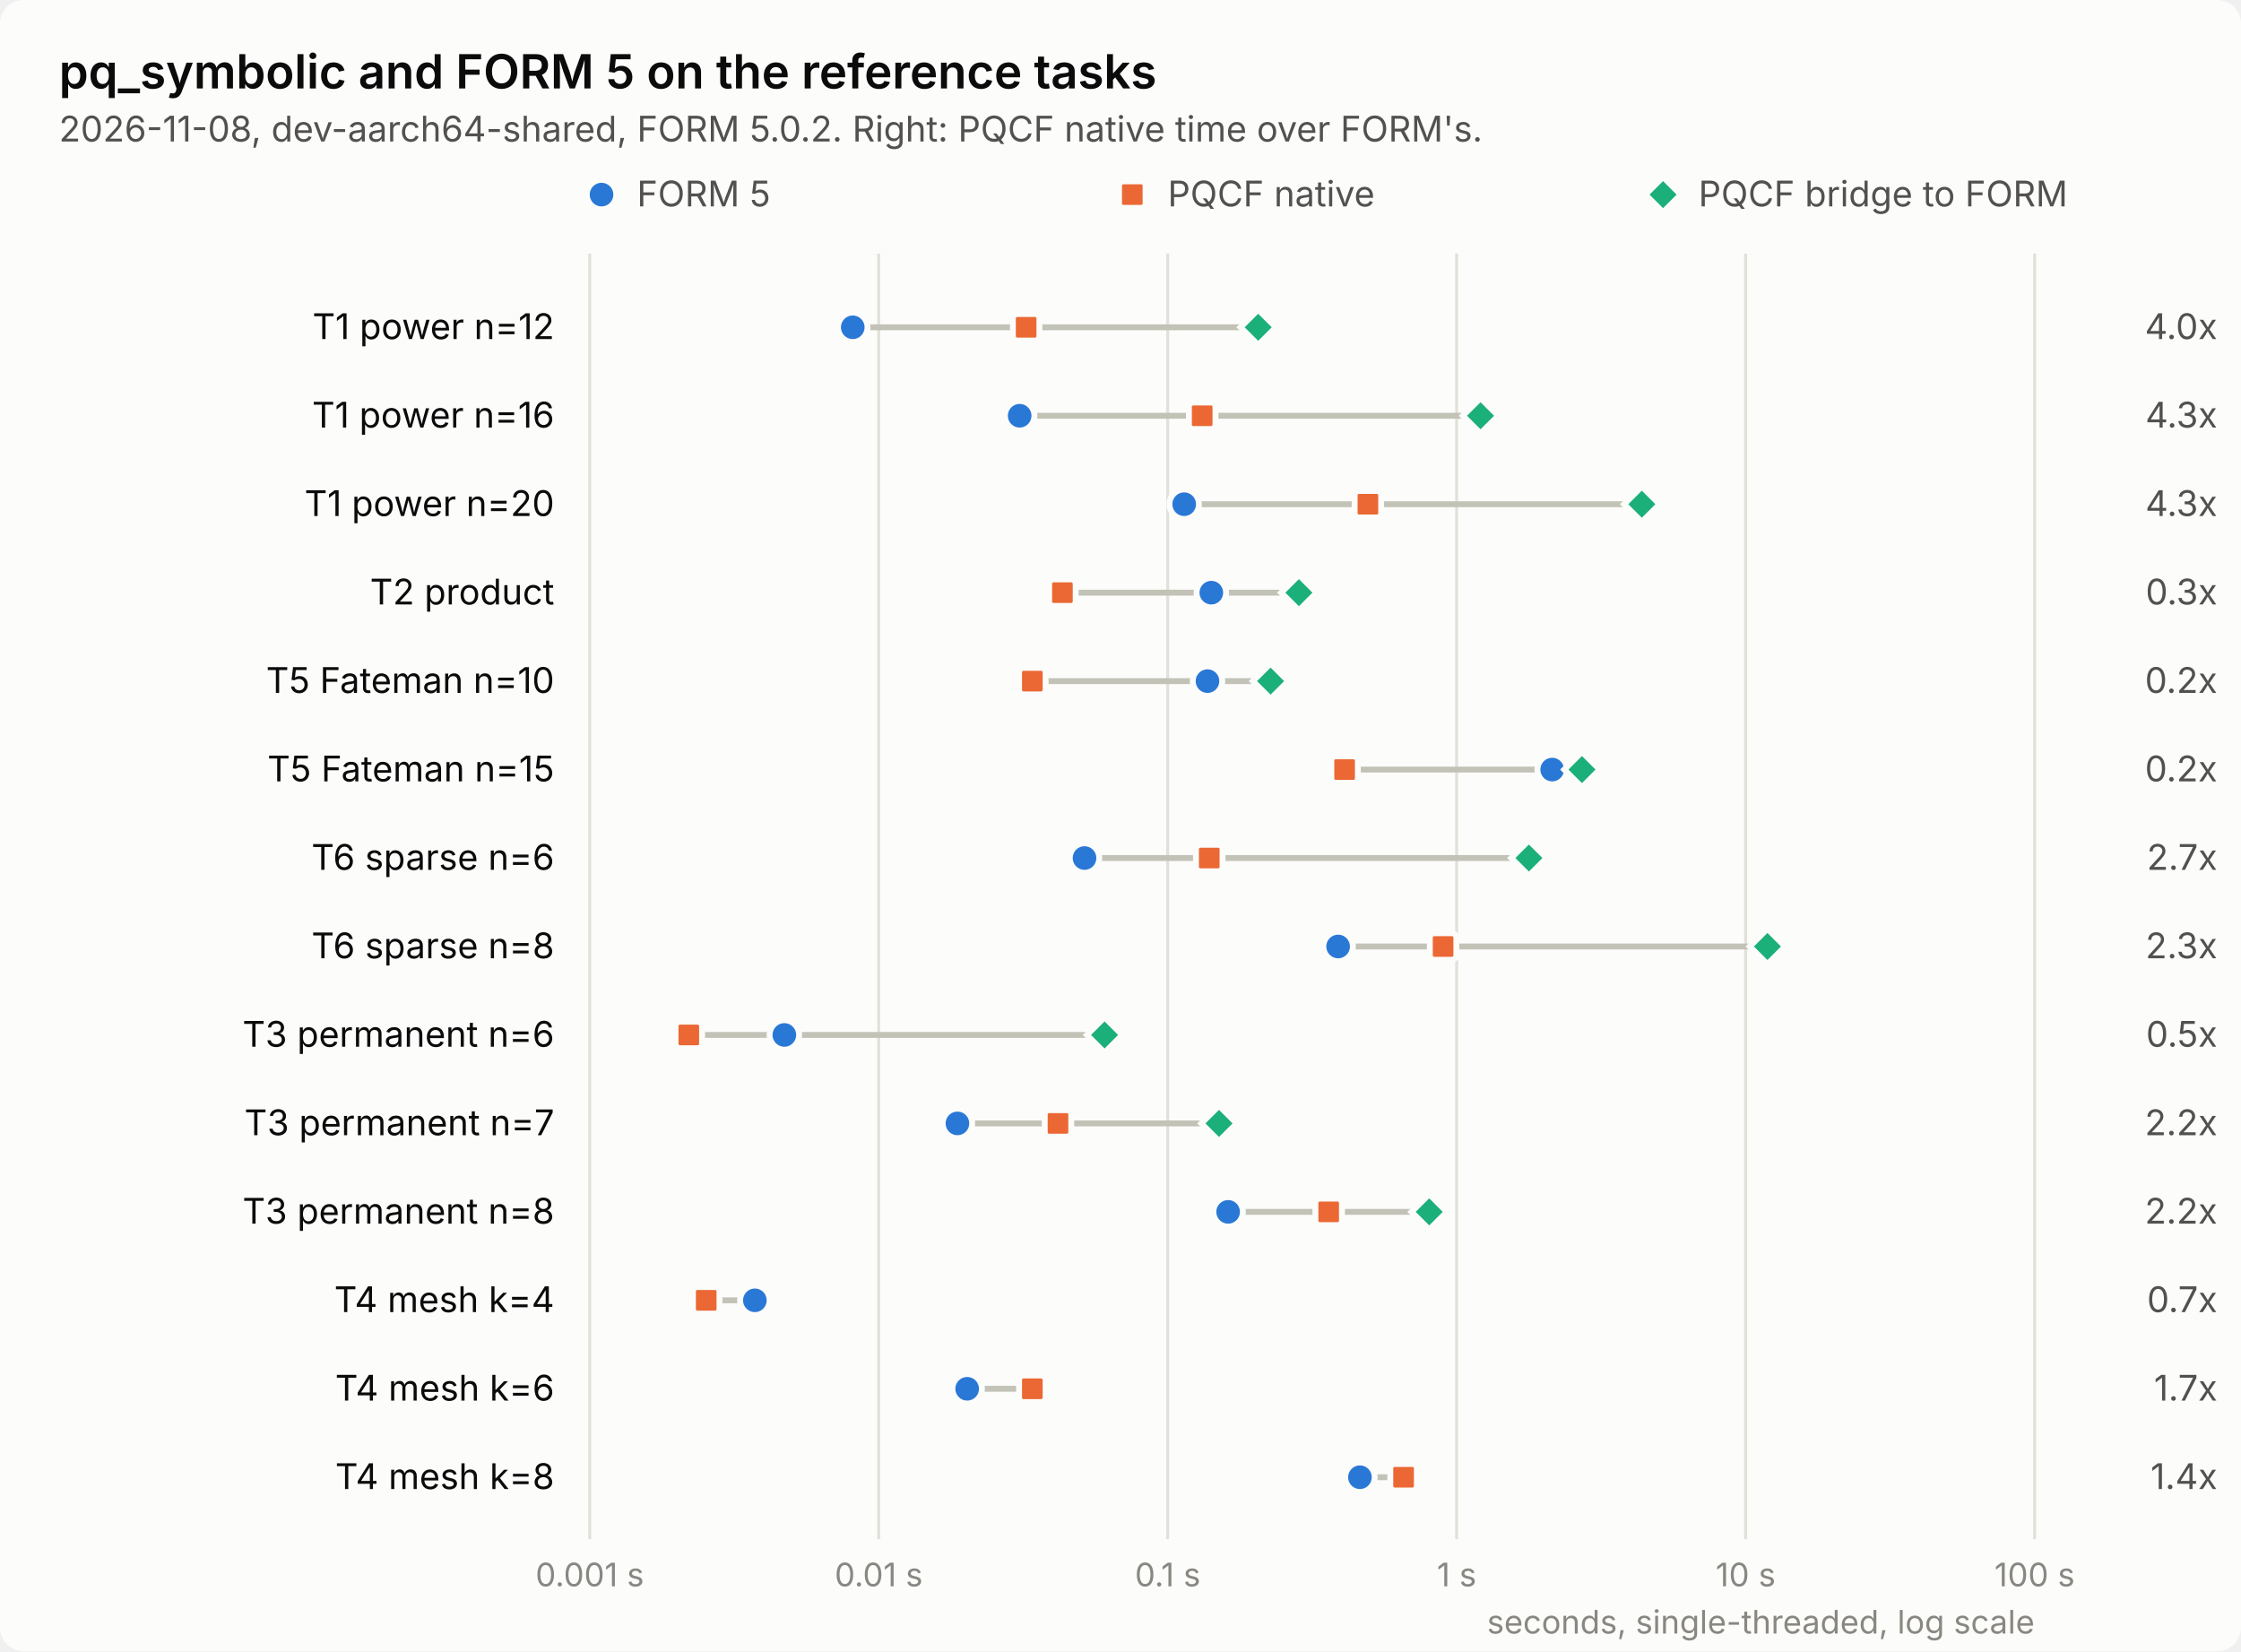
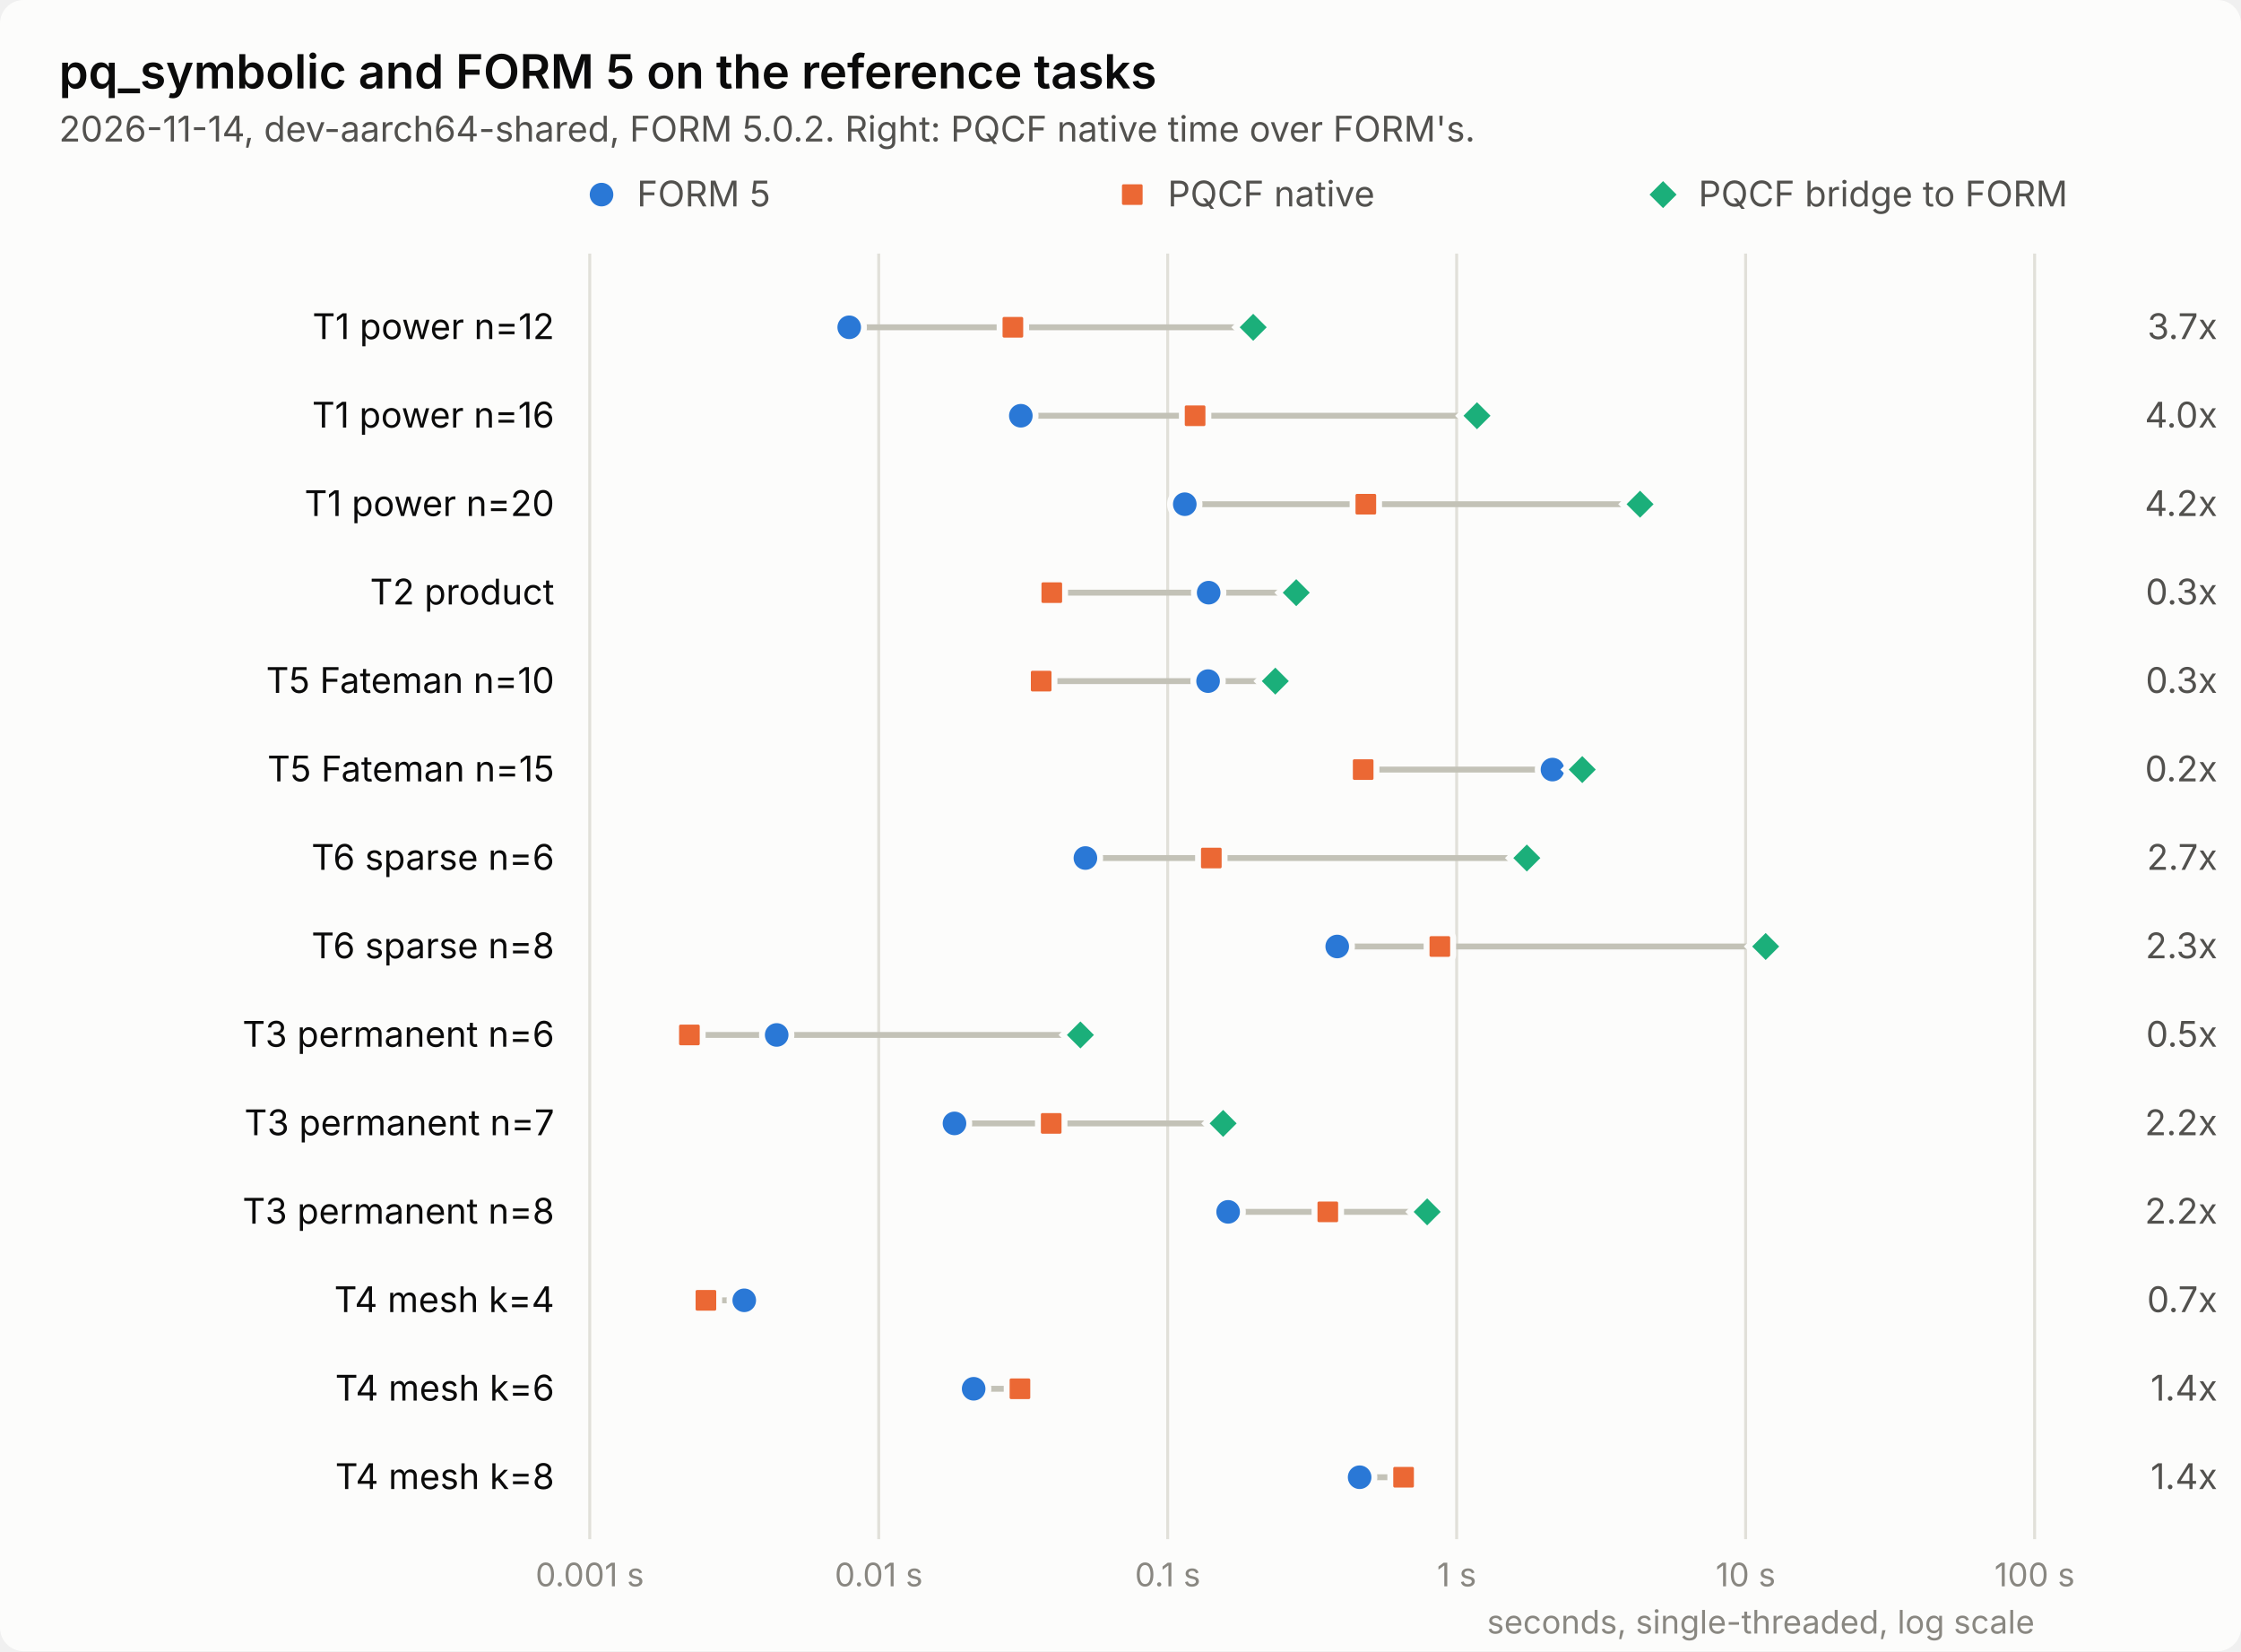
<svg xmlns="http://www.w3.org/2000/svg" viewBox="0 0 760 560" width="760" role="img" aria-label="pq_symbolic and FORM 5 on the reference tasks">
  <style>.bg{fill:#fcfcfb}.t1{fill:#0b0b0b}.t2{fill:#52514e}.mu{fill:#898781}.grid{stroke:#e1e0d9}.axis{stroke:#c3c2b7}.link{stroke:#c3c2b7}.s1{fill:#2a78d6}.s2{fill:#eb6834}.s3{fill:#1baf7a}.ring{stroke:#fcfcfb}.l1{stroke:#2a78d6}.l2{stroke:#eb6834}.l3{stroke:#1baf7a}@media (prefers-color-scheme: dark){.bg{fill:#1a1a19}.t1{fill:#ffffff}.t2{fill:#c3c2b7}.grid{stroke:#2c2c2a}.axis{stroke:#383835}.link{stroke:#383835}.s1{fill:#3987e5}.s2{fill:#d95926}.s3{fill:#199e70}.ring{stroke:#1a1a19}.l1{stroke:#3987e5}.l2{stroke:#d95926}.l3{stroke:#199e70}}text{font-family:system-ui,-apple-system,'Segoe UI',sans-serif}</style>
  <rect class="bg" width="760" height="560" rx="8" />
  <text class="t1" x="20" y="30" font-size="16" font-weight="600">pq_symbolic and FORM 5 on the reference tasks</text>
-   <text class="t2" x="20" y="48" font-size="12">2026-11-08, dev-aarch64-shared, FORM 5.0.2. Right: PQCF native time over FORM's.</text>
+   <text class="t2" x="20" y="48" font-size="12">2026-11-14, dev-aarch64-shared, FORM 5.0.2. Right: PQCF native time over FORM's.</text>
  <line class="grid" x1="200.0" x2="200.0" y1="86" y2="522" stroke-width="1" />
  <text class="mu" x="200.0" y="538" font-size="11" text-anchor="middle">0.001 s</text>
  <line class="grid" x1="298.0" x2="298.0" y1="86" y2="522" stroke-width="1" />
  <text class="mu" x="298.0" y="538" font-size="11" text-anchor="middle">0.01 s</text>
  <line class="grid" x1="396.0" x2="396.0" y1="86" y2="522" stroke-width="1" />
  <text class="mu" x="396.0" y="538" font-size="11" text-anchor="middle">0.1 s</text>
  <line class="grid" x1="494.0" x2="494.0" y1="86" y2="522" stroke-width="1" />
  <text class="mu" x="494.0" y="538" font-size="11" text-anchor="middle">1 s</text>
  <line class="grid" x1="592.0" x2="592.0" y1="86" y2="522" stroke-width="1" />
  <text class="mu" x="592.0" y="538" font-size="11" text-anchor="middle">10 s</text>
  <line class="grid" x1="690.0" x2="690.0" y1="86" y2="522" stroke-width="1" />
  <text class="mu" x="690.0" y="538" font-size="11" text-anchor="middle">100 s</text>
  <circle cx="204.0" cy="66.0" r="5" class="s1 ring" stroke-width="2" />
  <text class="t2" x="216" y="70" font-size="12">FORM 5</text>
  <rect x="379.5" y="61.5" width="9" height="9" rx="1.5" class="s2 ring" stroke-width="2" />
  <text class="t2" x="396" y="70" font-size="12">PQCF native</text>
  <path d="M564.0 60.0 l6 6 l-6 6 l-6 -6 z" class="s3 ring" stroke-width="2" />
  <text class="t2" x="576" y="70" font-size="12">PQCF bridge to FORM</text>
  <text class="t1" x="188" y="115" font-size="12" text-anchor="end">T1 power n=12</text>
-   <line class="link" x1="289.2" x2="426.7" y1="111" y2="111" stroke-width="2" />
-   <circle cx="289.2" cy="111.0" r="5" class="s1 ring" stroke-width="2" />
-   <rect x="343.5" y="106.5" width="9" height="9" rx="1.5" class="s2 ring" stroke-width="2" />
-   <path d="M426.7 105.0 l6 6 l-6 6 l-6 -6 z" class="s3 ring" stroke-width="2" />
-   <text class="t2" x="752" y="115" font-size="12" text-anchor="end">4.0x</text>
+   <line class="link" x1="288.0" x2="425.0" y1="111" y2="111" stroke-width="2" />
+   <circle cx="288.0" cy="111.0" r="5" class="s1 ring" stroke-width="2" />
+   <rect x="339.0" y="106.5" width="9" height="9" rx="1.5" class="s2 ring" stroke-width="2" />
+   <path d="M425.0 105.0 l6 6 l-6 6 l-6 -6 z" class="s3 ring" stroke-width="2" />
+   <text class="t2" x="752" y="115" font-size="12" text-anchor="end">3.7x</text>
  <text class="t1" x="188" y="145" font-size="12" text-anchor="end">T1 power n=16</text>
-   <line class="link" x1="345.8" x2="502.1" y1="141" y2="141" stroke-width="2" />
-   <circle cx="345.8" cy="141.0" r="5" class="s1 ring" stroke-width="2" />
-   <rect x="403.2" y="136.5" width="9" height="9" rx="1.5" class="s2 ring" stroke-width="2" />
-   <path d="M502.1 135.0 l6 6 l-6 6 l-6 -6 z" class="s3 ring" stroke-width="2" />
-   <text class="t2" x="752" y="145" font-size="12" text-anchor="end">4.3x</text>
+   <line class="link" x1="346.2" x2="500.9" y1="141" y2="141" stroke-width="2" />
+   <circle cx="346.2" cy="141.0" r="5" class="s1 ring" stroke-width="2" />
+   <rect x="400.8" y="136.5" width="9" height="9" rx="1.5" class="s2 ring" stroke-width="2" />
+   <path d="M500.9 135.0 l6 6 l-6 6 l-6 -6 z" class="s3 ring" stroke-width="2" />
+   <text class="t2" x="752" y="145" font-size="12" text-anchor="end">4.0x</text>
  <text class="t1" x="188" y="175" font-size="12" text-anchor="end">T1 power n=20</text>
-   <line class="link" x1="401.6" x2="556.8" y1="171" y2="171" stroke-width="2" />
-   <circle cx="401.6" cy="171.0" r="5" class="s1 ring" stroke-width="2" />
-   <rect x="459.4" y="166.5" width="9" height="9" rx="1.5" class="s2 ring" stroke-width="2" />
-   <path d="M556.8 165.0 l6 6 l-6 6 l-6 -6 z" class="s3 ring" stroke-width="2" />
-   <text class="t2" x="752" y="175" font-size="12" text-anchor="end">4.3x</text>
+   <line class="link" x1="401.8" x2="556.2" y1="171" y2="171" stroke-width="2" />
+   <circle cx="401.8" cy="171.0" r="5" class="s1 ring" stroke-width="2" />
+   <rect x="458.7" y="166.5" width="9" height="9" rx="1.5" class="s2 ring" stroke-width="2" />
+   <path d="M556.2 165.0 l6 6 l-6 6 l-6 -6 z" class="s3 ring" stroke-width="2" />
+   <text class="t2" x="752" y="175" font-size="12" text-anchor="end">4.2x</text>
  <text class="t1" x="188" y="205" font-size="12" text-anchor="end">T2 product</text>
-   <line class="link" x1="360.3" x2="440.5" y1="201" y2="201" stroke-width="2" />
-   <circle cx="410.8" cy="201.0" r="5" class="s1 ring" stroke-width="2" />
-   <rect x="355.8" y="196.5" width="9" height="9" rx="1.5" class="s2 ring" stroke-width="2" />
-   <path d="M440.5 195.0 l6 6 l-6 6 l-6 -6 z" class="s3 ring" stroke-width="2" />
+   <line class="link" x1="356.7" x2="439.6" y1="201" y2="201" stroke-width="2" />
+   <circle cx="409.9" cy="201.0" r="5" class="s1 ring" stroke-width="2" />
+   <rect x="352.2" y="196.5" width="9" height="9" rx="1.5" class="s2 ring" stroke-width="2" />
+   <path d="M439.6 195.0 l6 6 l-6 6 l-6 -6 z" class="s3 ring" stroke-width="2" />
  <text class="t2" x="752" y="205" font-size="12" text-anchor="end">0.3x</text>
  <text class="t1" x="188" y="235" font-size="12" text-anchor="end">T5 Fateman n=10</text>
-   <line class="link" x1="350.1" x2="430.9" y1="231" y2="231" stroke-width="2" />
-   <circle cx="409.5" cy="231.0" r="5" class="s1 ring" stroke-width="2" />
-   <rect x="345.6" y="226.5" width="9" height="9" rx="1.5" class="s2 ring" stroke-width="2" />
-   <path d="M430.9 225.0 l6 6 l-6 6 l-6 -6 z" class="s3 ring" stroke-width="2" />
-   <text class="t2" x="752" y="235" font-size="12" text-anchor="end">0.2x</text>
+   <line class="link" x1="353.1" x2="432.5" y1="231" y2="231" stroke-width="2" />
+   <circle cx="409.7" cy="231.0" r="5" class="s1 ring" stroke-width="2" />
+   <rect x="348.6" y="226.5" width="9" height="9" rx="1.5" class="s2 ring" stroke-width="2" />
+   <path d="M432.5 225.0 l6 6 l-6 6 l-6 -6 z" class="s3 ring" stroke-width="2" />
+   <text class="t2" x="752" y="235" font-size="12" text-anchor="end">0.3x</text>
  <text class="t1" x="188" y="265" font-size="12" text-anchor="end">T5 Fateman n=15</text>
-   <line class="link" x1="456.0" x2="536.5" y1="261" y2="261" stroke-width="2" />
-   <circle cx="526.4" cy="261.0" r="5" class="s1 ring" stroke-width="2" />
-   <rect x="451.5" y="256.5" width="9" height="9" rx="1.5" class="s2 ring" stroke-width="2" />
-   <path d="M536.5 255.0 l6 6 l-6 6 l-6 -6 z" class="s3 ring" stroke-width="2" />
+   <line class="link" x1="462.3" x2="536.6" y1="261" y2="261" stroke-width="2" />
+   <circle cx="526.5" cy="261.0" r="5" class="s1 ring" stroke-width="2" />
+   <rect x="457.8" y="256.5" width="9" height="9" rx="1.5" class="s2 ring" stroke-width="2" />
+   <path d="M536.6 255.0 l6 6 l-6 6 l-6 -6 z" class="s3 ring" stroke-width="2" />
  <text class="t2" x="752" y="265" font-size="12" text-anchor="end">0.2x</text>
  <text class="t1" x="188" y="295" font-size="12" text-anchor="end">T6 sparse n=6</text>
-   <line class="link" x1="367.8" x2="518.5" y1="291" y2="291" stroke-width="2" />
-   <circle cx="367.8" cy="291.0" r="5" class="s1 ring" stroke-width="2" />
-   <rect x="405.6" y="286.5" width="9" height="9" rx="1.5" class="s2 ring" stroke-width="2" />
-   <path d="M518.5 285.0 l6 6 l-6 6 l-6 -6 z" class="s3 ring" stroke-width="2" />
+   <line class="link" x1="368.1" x2="517.8" y1="291" y2="291" stroke-width="2" />
+   <circle cx="368.1" cy="291.0" r="5" class="s1 ring" stroke-width="2" />
+   <rect x="406.3" y="286.5" width="9" height="9" rx="1.5" class="s2 ring" stroke-width="2" />
+   <path d="M517.8 285.0 l6 6 l-6 6 l-6 -6 z" class="s3 ring" stroke-width="2" />
  <text class="t2" x="752" y="295" font-size="12" text-anchor="end">2.7x</text>
  <text class="t1" x="188" y="325" font-size="12" text-anchor="end">T6 sparse n=8</text>
-   <line class="link" x1="453.8" x2="599.4" y1="321" y2="321" stroke-width="2" />
-   <circle cx="453.8" cy="321.0" r="5" class="s1 ring" stroke-width="2" />
-   <rect x="484.9" y="316.5" width="9" height="9" rx="1.5" class="s2 ring" stroke-width="2" />
-   <path d="M599.4 315.0 l6 6 l-6 6 l-6 -6 z" class="s3 ring" stroke-width="2" />
+   <line class="link" x1="453.5" x2="598.8" y1="321" y2="321" stroke-width="2" />
+   <circle cx="453.5" cy="321.0" r="5" class="s1 ring" stroke-width="2" />
+   <rect x="483.8" y="316.5" width="9" height="9" rx="1.5" class="s2 ring" stroke-width="2" />
+   <path d="M598.8 315.0 l6 6 l-6 6 l-6 -6 z" class="s3 ring" stroke-width="2" />
  <text class="t2" x="752" y="325" font-size="12" text-anchor="end">2.3x</text>
  <text class="t1" x="188" y="355" font-size="12" text-anchor="end">T3 permanent n=6</text>
-   <line class="link" x1="233.6" x2="374.6" y1="351" y2="351" stroke-width="2" />
-   <circle cx="266.0" cy="351.0" r="5" class="s1 ring" stroke-width="2" />
-   <rect x="229.1" y="346.5" width="9" height="9" rx="1.5" class="s2 ring" stroke-width="2" />
-   <path d="M374.6 345.0 l6 6 l-6 6 l-6 -6 z" class="s3 ring" stroke-width="2" />
+   <line class="link" x1="233.8" x2="366.4" y1="351" y2="351" stroke-width="2" />
+   <circle cx="263.4" cy="351.0" r="5" class="s1 ring" stroke-width="2" />
+   <rect x="229.3" y="346.5" width="9" height="9" rx="1.5" class="s2 ring" stroke-width="2" />
+   <path d="M366.4 345.0 l6 6 l-6 6 l-6 -6 z" class="s3 ring" stroke-width="2" />
  <text class="t2" x="752" y="355" font-size="12" text-anchor="end">0.5x</text>
  <text class="t1" x="188" y="385" font-size="12" text-anchor="end">T3 permanent n=7</text>
-   <line class="link" x1="324.7" x2="413.4" y1="381" y2="381" stroke-width="2" />
-   <circle cx="324.7" cy="381.0" r="5" class="s1 ring" stroke-width="2" />
-   <rect x="354.3" y="376.5" width="9" height="9" rx="1.5" class="s2 ring" stroke-width="2" />
-   <path d="M413.4 375.0 l6 6 l-6 6 l-6 -6 z" class="s3 ring" stroke-width="2" />
+   <line class="link" x1="323.7" x2="414.8" y1="381" y2="381" stroke-width="2" />
+   <circle cx="323.7" cy="381.0" r="5" class="s1 ring" stroke-width="2" />
+   <rect x="352.0" y="376.5" width="9" height="9" rx="1.5" class="s2 ring" stroke-width="2" />
+   <path d="M414.8 375.0 l6 6 l-6 6 l-6 -6 z" class="s3 ring" stroke-width="2" />
  <text class="t2" x="752" y="385" font-size="12" text-anchor="end">2.2x</text>
  <text class="t1" x="188" y="415" font-size="12" text-anchor="end">T3 permanent n=8</text>
-   <line class="link" x1="416.5" x2="484.7" y1="411" y2="411" stroke-width="2" />
+   <line class="link" x1="416.5" x2="484.0" y1="411" y2="411" stroke-width="2" />
  <circle cx="416.5" cy="411.0" r="5" class="s1 ring" stroke-width="2" />
-   <rect x="446.1" y="406.5" width="9" height="9" rx="1.5" class="s2 ring" stroke-width="2" />
-   <path d="M484.7 405.0 l6 6 l-6 6 l-6 -6 z" class="s3 ring" stroke-width="2" />
+   <rect x="445.8" y="406.5" width="9" height="9" rx="1.5" class="s2 ring" stroke-width="2" />
+   <path d="M484.0 405.0 l6 6 l-6 6 l-6 -6 z" class="s3 ring" stroke-width="2" />
  <text class="t2" x="752" y="415" font-size="12" text-anchor="end">2.2x</text>
  <text class="t1" x="188" y="445" font-size="12" text-anchor="end">T4 mesh k=4</text>
-   <line class="link" x1="239.5" x2="256.0" y1="441" y2="441" stroke-width="2" />
-   <circle cx="256.0" cy="441.0" r="5" class="s1 ring" stroke-width="2" />
-   <rect x="235.0" y="436.5" width="9" height="9" rx="1.5" class="s2 ring" stroke-width="2" />
+   <line class="link" x1="239.4" x2="252.4" y1="441" y2="441" stroke-width="2" />
+   <circle cx="252.4" cy="441.0" r="5" class="s1 ring" stroke-width="2" />
+   <rect x="234.9" y="436.5" width="9" height="9" rx="1.5" class="s2 ring" stroke-width="2" />
  <text class="t2" x="752" y="445" font-size="12" text-anchor="end">0.7x</text>
  <text class="t1" x="188" y="475" font-size="12" text-anchor="end">T4 mesh k=6</text>
-   <line class="link" x1="328.0" x2="350.1" y1="471" y2="471" stroke-width="2" />
-   <circle cx="328.0" cy="471.0" r="5" class="s1 ring" stroke-width="2" />
-   <rect x="345.6" y="466.5" width="9" height="9" rx="1.5" class="s2 ring" stroke-width="2" />
-   <text class="t2" x="752" y="475" font-size="12" text-anchor="end">1.7x</text>
+   <line class="link" x1="330.2" x2="345.9" y1="471" y2="471" stroke-width="2" />
+   <circle cx="330.2" cy="471.0" r="5" class="s1 ring" stroke-width="2" />
+   <rect x="341.4" y="466.5" width="9" height="9" rx="1.5" class="s2 ring" stroke-width="2" />
+   <text class="t2" x="752" y="475" font-size="12" text-anchor="end">1.4x</text>
  <text class="t1" x="188" y="505" font-size="12" text-anchor="end">T4 mesh k=8</text>
-   <line class="link" x1="461.2" x2="476.0" y1="501" y2="501" stroke-width="2" />
-   <circle cx="461.2" cy="501.0" r="5" class="s1 ring" stroke-width="2" />
+   <line class="link" x1="461.1" x2="476.0" y1="501" y2="501" stroke-width="2" />
+   <circle cx="461.1" cy="501.0" r="5" class="s1 ring" stroke-width="2" />
  <rect x="471.5" y="496.5" width="9" height="9" rx="1.5" class="s2 ring" stroke-width="2" />
  <text class="t2" x="752" y="505" font-size="12" text-anchor="end">1.4x</text>
  <text class="mu" x="690" y="554" font-size="11" text-anchor="end">seconds, single-threaded, log scale</text>
</svg>
